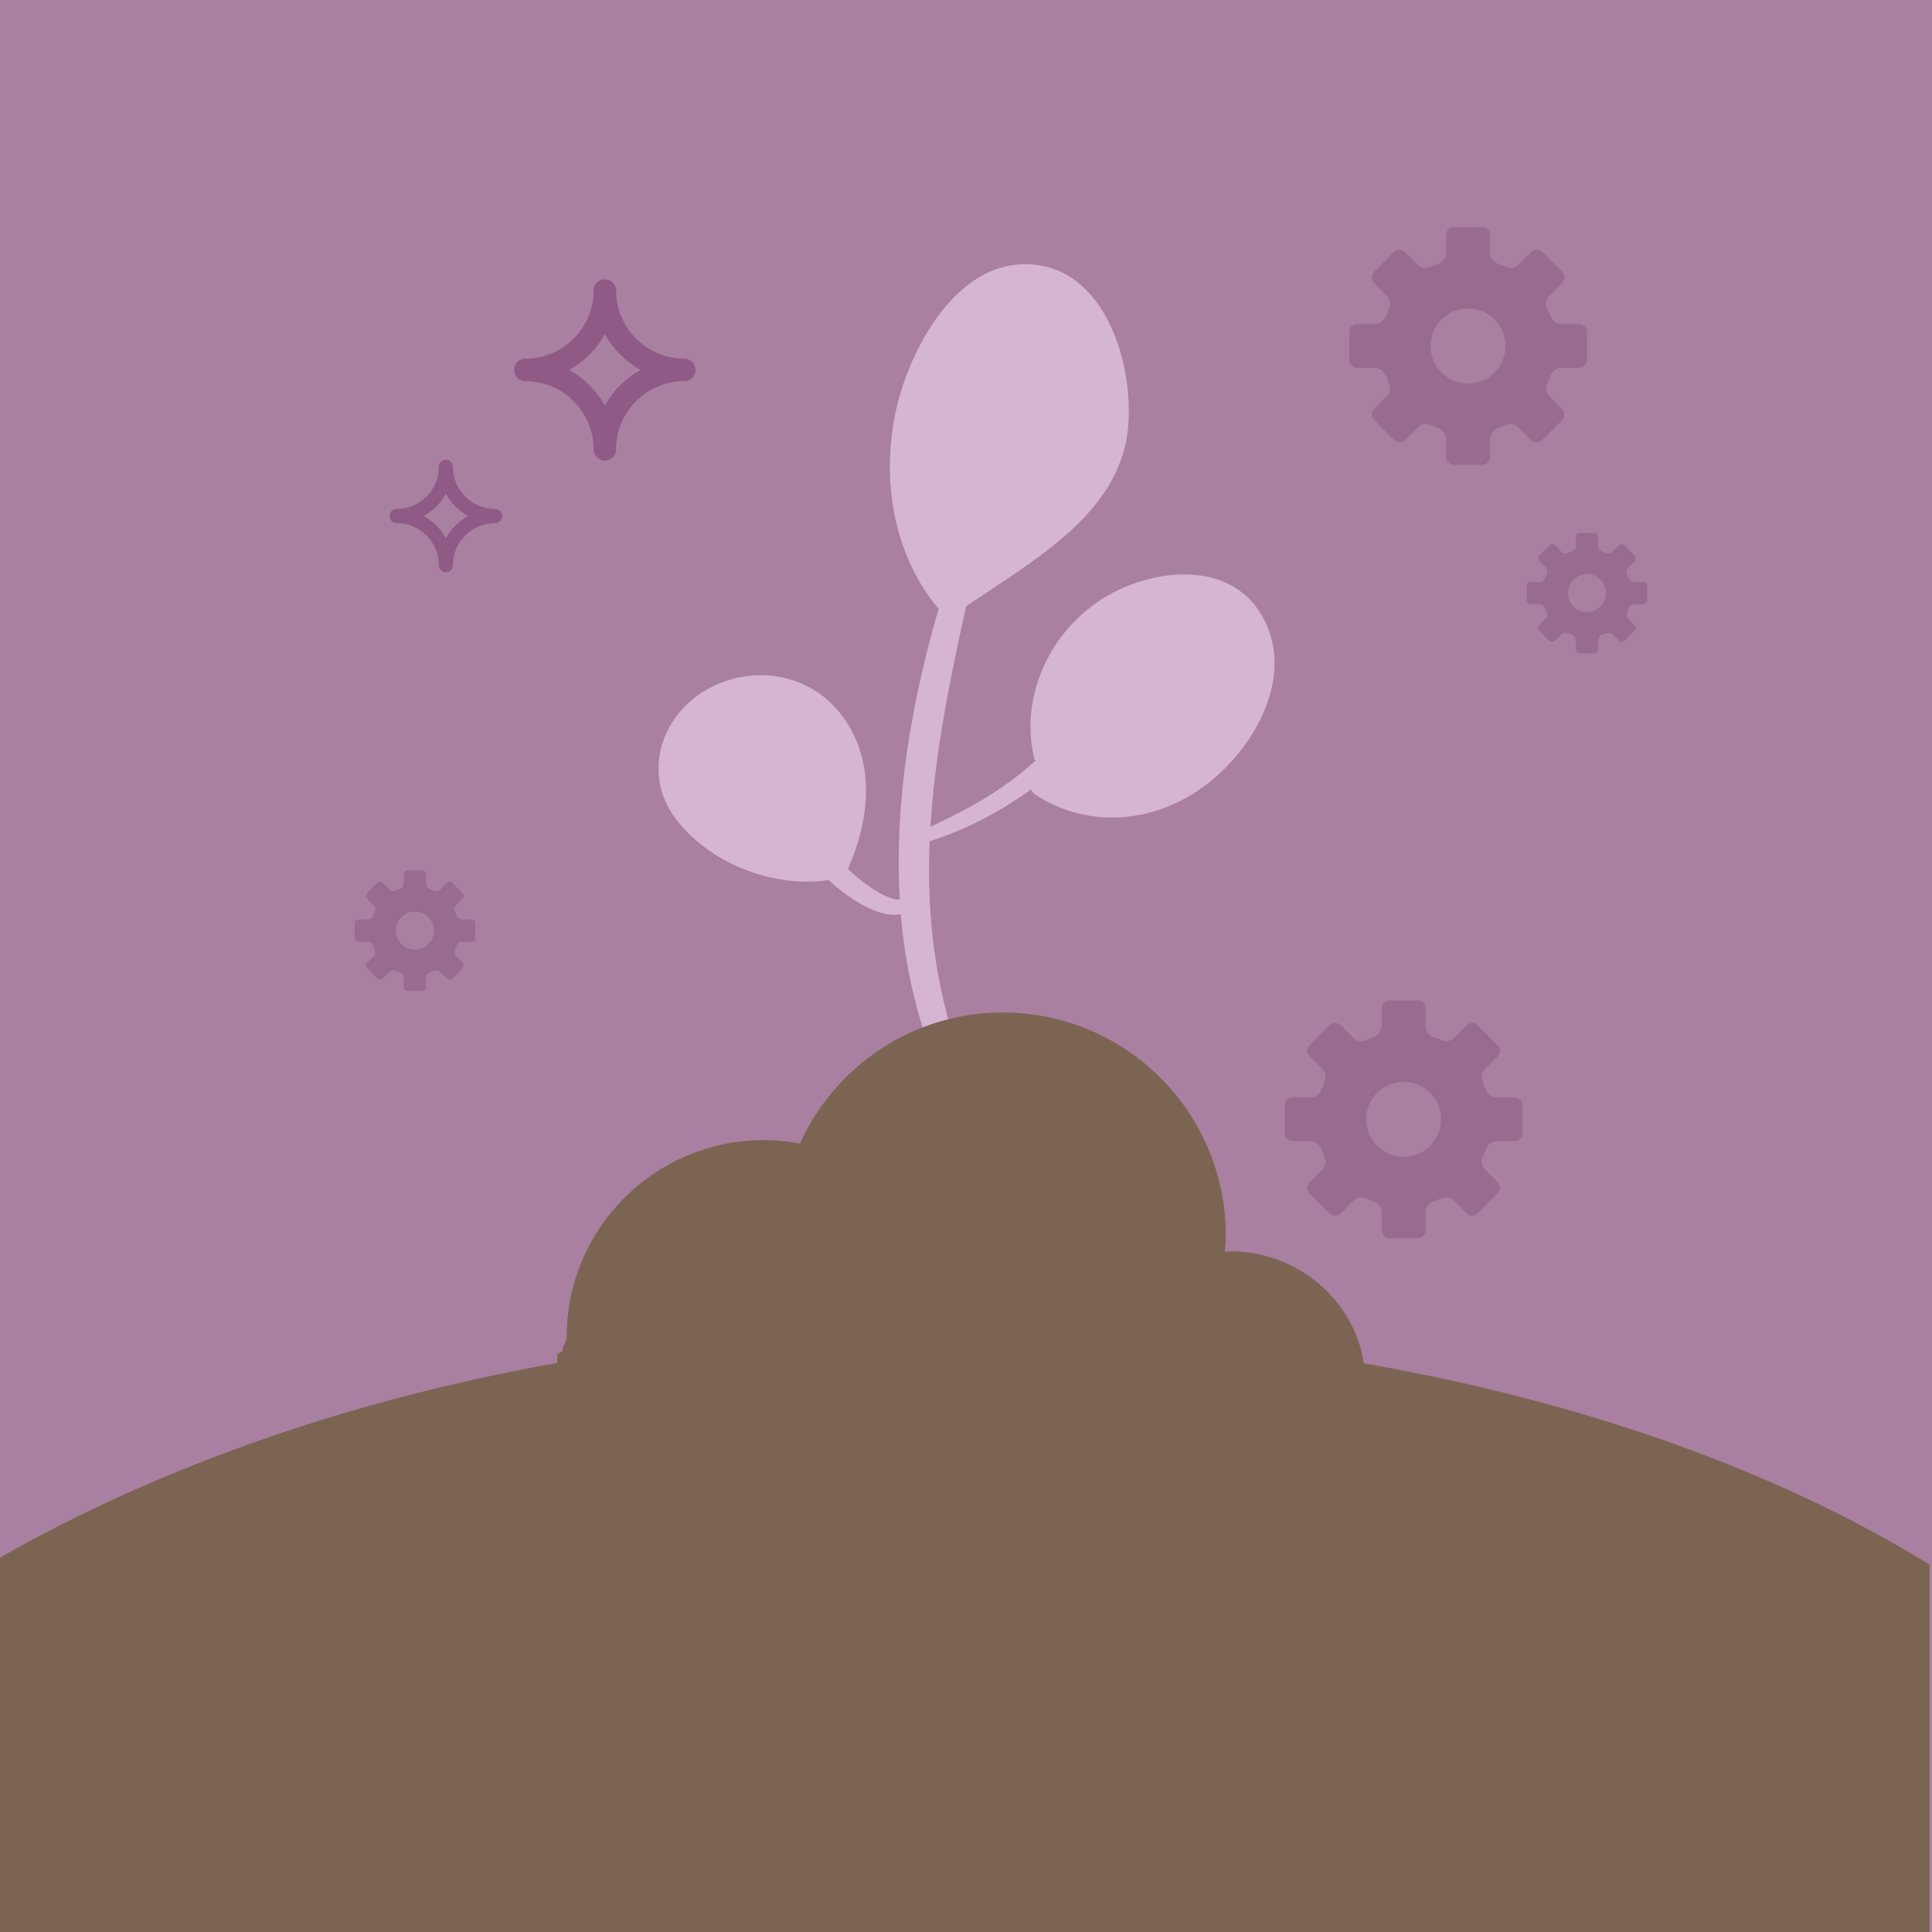
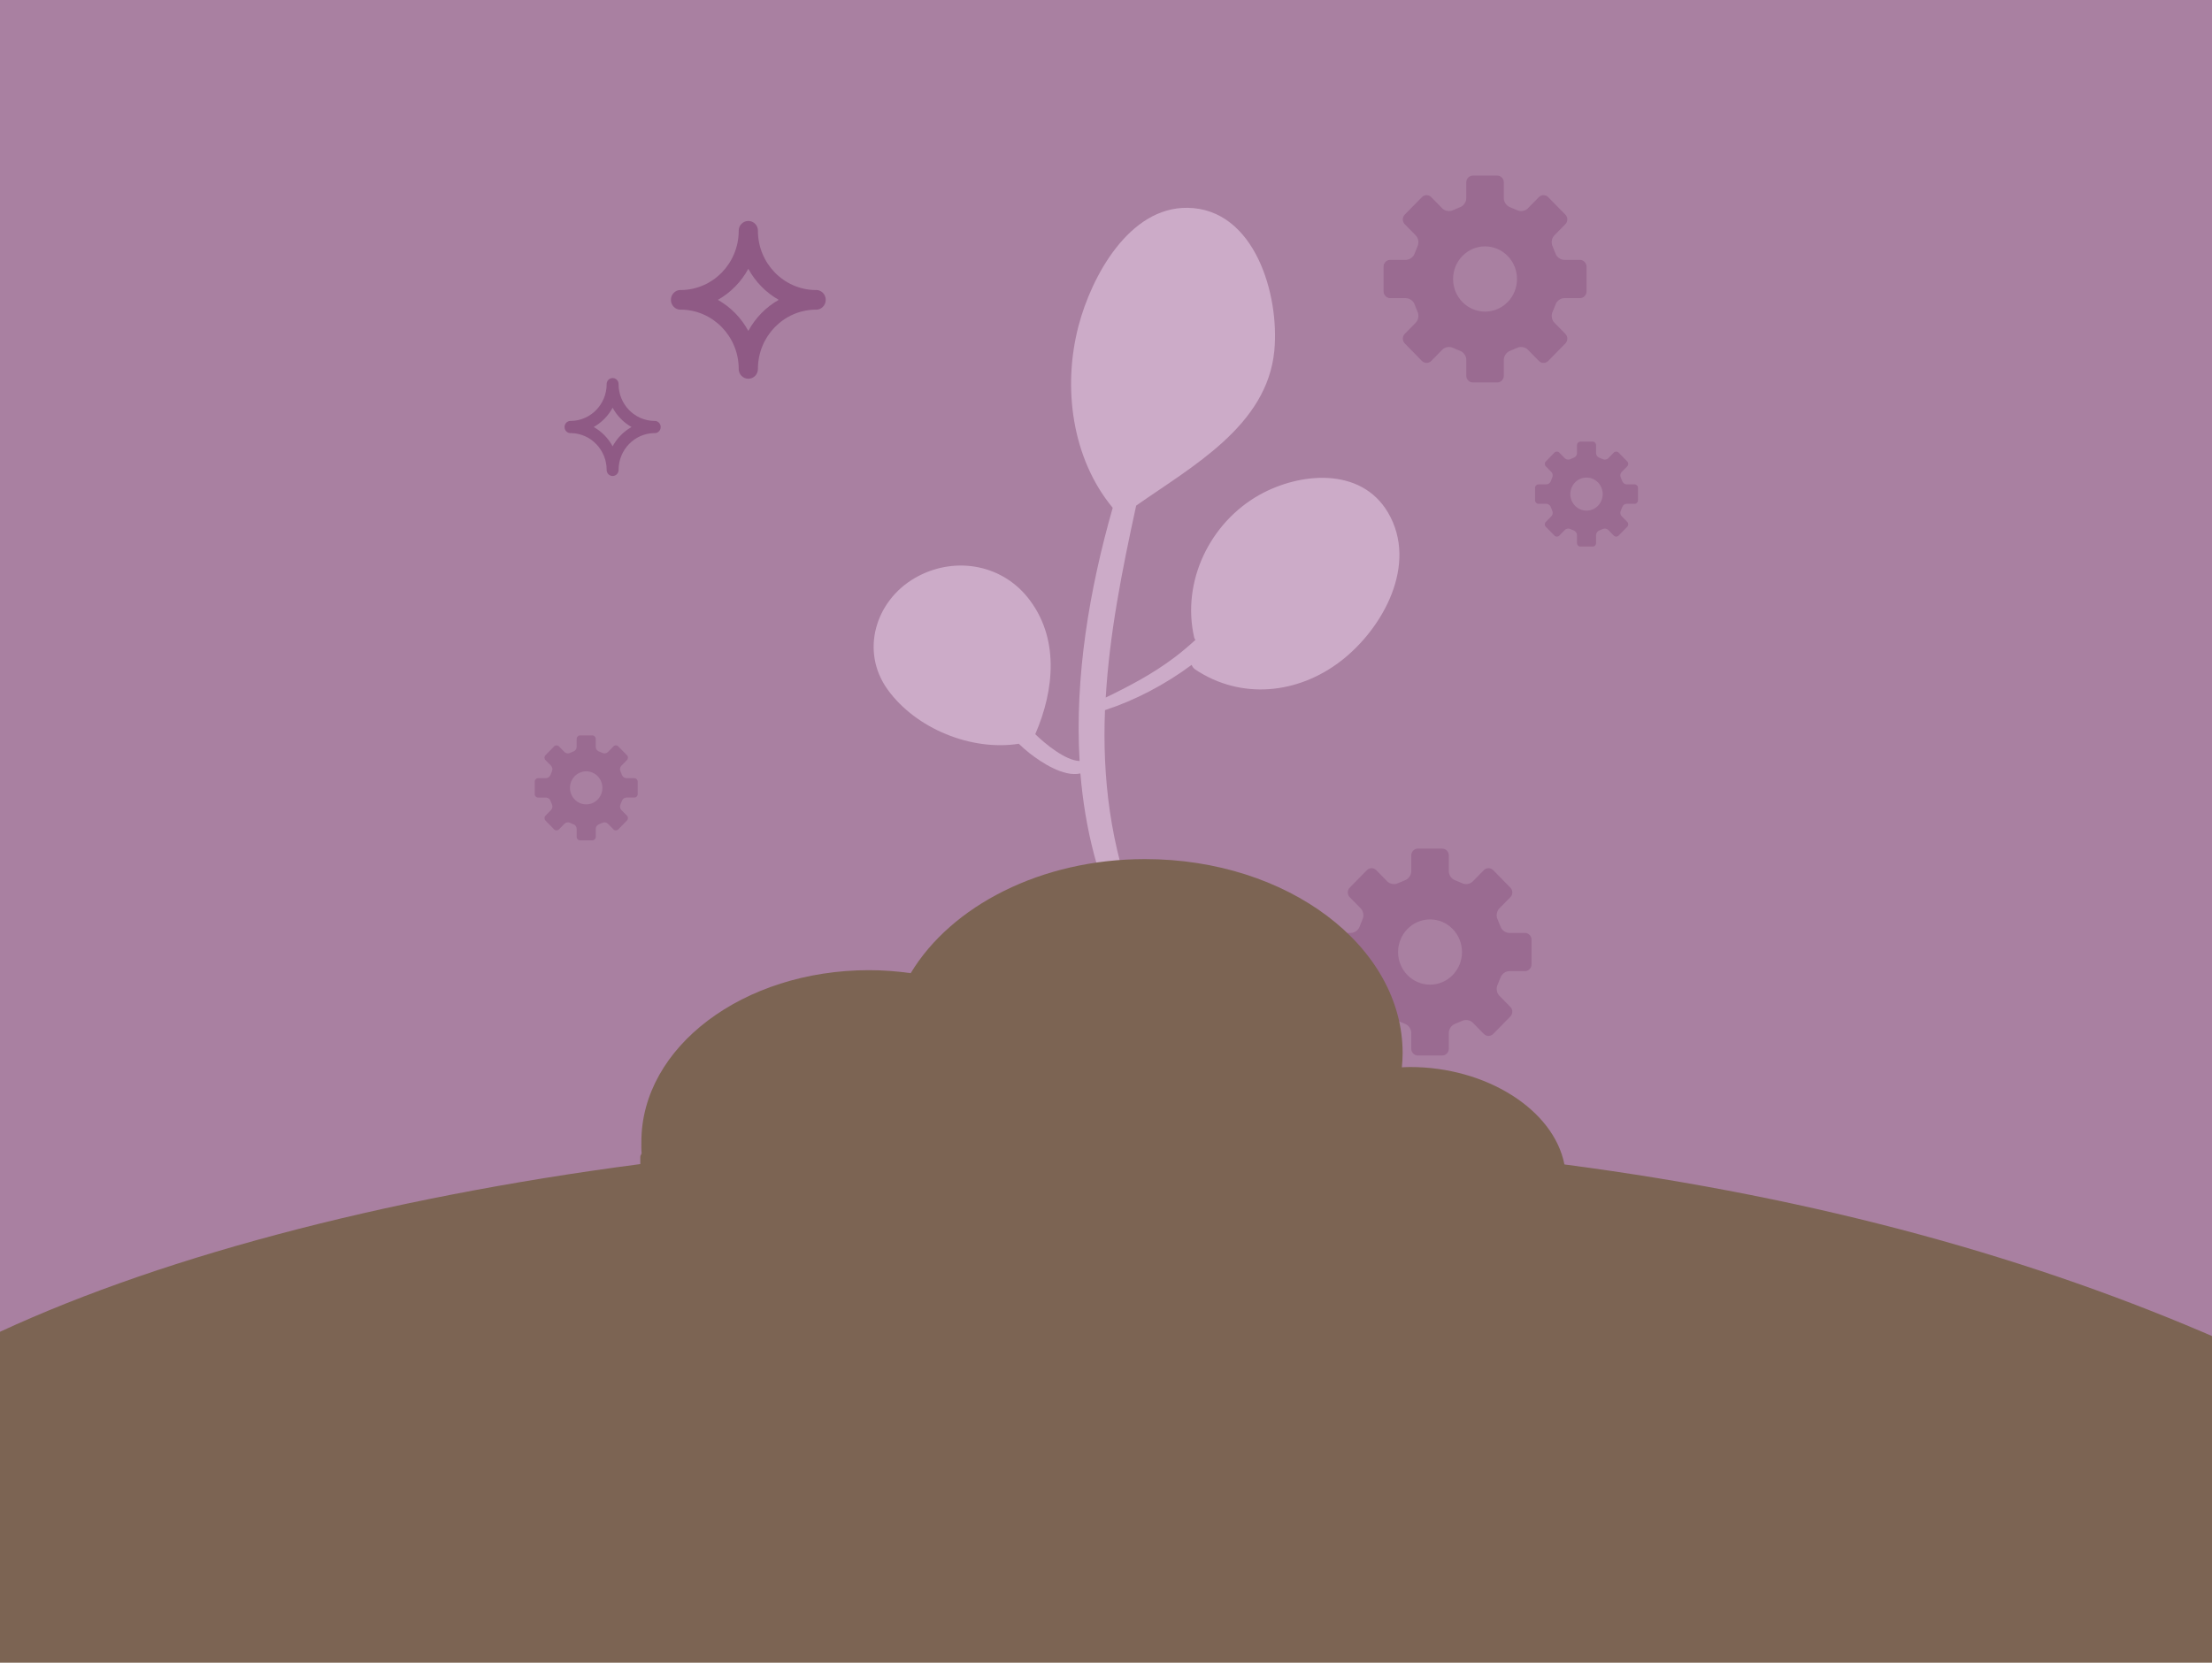
- <svg xmlns="http://www.w3.org/2000/svg" version="1.1" id="Capa_1" x="0px" y="0px" width="390px" height="390px" viewBox="0 0 390 390" enable-background="new 0 0 390 390" xml:space="preserve">
-   <rect x="-0.023" opacity="0.7" fill="#844A79" width="390.266" height="390.266" />
-   <path opacity="0.7" fill="#EACCE8" d="M254.577,123.991c-6.396-10.633-20.907-9.326-30.466-4.046  c-11.598,6.418-18.41,19.997-15.368,33.052c0.057,0.235,0.171,0.403,0.308,0.53c-1.59,1.429-3.235,2.812-4.99,4.107  c-5.098,3.772-10.575,6.595-16.237,9.283c0.886-14.767,3.852-29.498,7.203-44.516c13.268-9.144,30.961-18.537,32.67-35.913  c1.274-12.926-4.623-32.961-20.543-33.162c-13.805-0.172-22.686,15.888-25.762,27.378c-3.811,14.251-1.574,30.761,8.081,42.196  c-5.515,18.949-8.998,39.195-7.828,58.737c-3.38-0.119-8.114-3.971-10.487-6.221c4.555-10.283,5.781-22.498-1.818-31.746  c-6.552-7.967-17.827-9.51-26.687-4.464c-9.295,5.286-12.95,16.985-6.393,25.882c6.698,9.079,19.813,14.278,31.005,12.55  c0.856,0.811,1.716,1.551,2.516,2.169c2.77,2.118,8.06,5.599,12.053,4.716c1.073,12.807,4.21,25.278,10.207,36.819  c1.173,2.261,5.009,0.614,4.114-1.806c-0.24-0.641-0.471-1.28-0.709-1.915c-0.047-0.127-0.129-0.221-0.193-0.326  c-6.395-16.13-8.24-31.832-7.604-47.464c7.032-2.239,14.148-5.872,20.488-10.491c0.172,0.403,0.425,0.785,0.884,1.083  c10.844,7.081,24.308,5.697,34.467-2.01C253.399,150.898,261.791,135.978,254.577,123.991" />
-   <path fill="#7C6453" d="M275.301,275.209c-1.887-12.765-13.47-22.595-26.717-22.595c-0.476,0-0.874,0.042-1.345,0.066  c0.081-1.081,0.201-2.163,0.201-3.271c0-24.864-20.144-45.022-45.006-45.022c-18.23,0-33.896,10.866-40.967,26.457  c-2.373-0.441-4.786-0.695-7.281-0.695c-21.984,0-39.799,17.817-39.799,39.799c0,0.916-0.874,1.818-0.809,2.722  c-0.084,0.258-1.078,0.509-1.078,0.78v1.676c-44,7.829-83,22.108-115,40.722V390.5h392v-74.653  C359.5,297.301,320.406,283.058,275.301,275.209z" />
-   <path opacity="0.7" fill="#844A79" d="M119.827,90.701c0,1.25,1.016,2.266,2.266,2.266c0.004,0,0.004-0.002,0.007-0.002  c0.001,0,0.007,0.002,0.007,0.002c1.249,0,2.265-1.016,2.265-2.266c0-0.03-0.003-0.053-0.003-0.078  c0.042-7.483,6.076-13.551,13.538-13.678c0.078,0.002,0.153,0.013,0.23,0.013c1.251,0,2.268-1.017,2.268-2.269  c0-0.005,0-0.013,0-0.019c0-0.005,0-0.012,0-0.017c0-1.251-1.016-2.27-2.268-2.27c-0.077,0-0.152,0.012-0.23,0.014  c-7.462-0.126-13.492-6.196-13.538-13.675c0-0.029,0.003-0.051,0.003-0.079c0-1.251-1.016-2.266-2.265-2.266  c0,0-0.005,0.001-0.007,0.001c-0.003,0-0.003-0.001-0.007-0.001c-1.25,0-2.266,1.015-2.266,2.266c0,0.028,0.004,0.05,0.004,0.079  c-0.042,7.479-6.077,13.549-13.536,13.675c-0.077-0.002-0.155-0.014-0.234-0.014c-1.251,0-2.267,1.019-2.267,2.27  c0,0.005,0.004,0.012,0.004,0.017c0,0.005-0.004,0.013-0.004,0.019c0,1.252,1.016,2.269,2.267,2.269  c0.079,0,0.157-0.011,0.234-0.013c7.459,0.127,13.49,6.194,13.536,13.678C119.831,90.648,119.827,90.673,119.827,90.701z   M114.902,74.671c3.027-1.674,5.526-4.178,7.198-7.205c1.67,3.027,4.174,5.531,7.198,7.205c-3.023,1.678-5.527,4.18-7.198,7.207  C120.428,78.851,117.929,76.349,114.902,74.671z" />
-   <path opacity="0.7" fill="#844A79" d="M88.596,114.122c0,0.778,0.63,1.409,1.407,1.409c0.002,0,0.002,0,0.006,0l0.003,0  c0.776,0,1.41-0.631,1.41-1.409c0-0.017-0.003-0.031-0.003-0.048c0.026-4.646,3.773-8.415,8.409-8.494  c0.049,0.001,0.094,0.008,0.142,0.008c0.777,0,1.409-0.631,1.409-1.409c0-0.004,0-0.009,0-0.012c0-0.004,0-0.008,0-0.011  c0-0.776-0.632-1.409-1.409-1.409c-0.048,0-0.093,0.005-0.142,0.007c-4.636-0.079-8.381-3.848-8.409-8.494  c0-0.02,0.003-0.032,0.003-0.05c0-0.777-0.633-1.407-1.41-1.407l-0.003,0.002c-0.004,0-0.004-0.002-0.006-0.002  c-0.777,0-1.407,0.63-1.407,1.407c0,0.019,0.003,0.031,0.003,0.05c-0.028,4.646-3.776,8.415-8.408,8.494  c-0.049-0.002-0.097-0.007-0.146-0.007c-0.777,0-1.409,0.632-1.409,1.409c0,0.003,0.003,0.007,0.003,0.011  c0,0.002-0.003,0.008-0.003,0.012c0,0.778,0.631,1.409,1.409,1.409c0.049,0,0.097-0.007,0.146-0.008  c4.632,0.079,8.378,3.848,8.408,8.494C88.599,114.09,88.596,114.106,88.596,114.122z M85.536,104.166  c1.88-1.041,3.432-2.595,4.473-4.475c1.037,1.88,2.591,3.435,4.469,4.475c-1.878,1.042-3.432,2.596-4.469,4.477  C88.968,106.762,87.417,105.208,85.536,104.166z" />
-   <g opacity="0.4">
-     <path fill="#844A79" d="M331.727,117.477h-1.885c-0.438,0-0.907-0.334-1.044-0.748l-0.348-0.854   c-0.202-0.393-0.108-0.957,0.199-1.271l1.332-1.328c0.316-0.304,0.316-0.813,0-1.12l-2.053-2.061c-0.316-0.308-0.82-0.308-1.123,0   l-1.332,1.33c-0.306,0.309-0.88,0.405-1.271,0.207l-0.85-0.349c-0.416-0.136-0.754-0.606-0.754-1.046v-1.88   c0-0.434-0.356-0.795-0.8-0.795h-2.906c-0.437,0-0.793,0.36-0.793,0.795v1.88c0,0.437-0.339,0.91-0.757,1.046l-0.847,0.349   c-0.388,0.198-0.965,0.102-1.27-0.207l-1.326-1.33c-0.312-0.308-0.812-0.308-1.124,0l-2.062,2.061c-0.307,0.307-0.307,0.816,0,1.12   l1.331,1.328c0.312,0.314,0.404,0.878,0.206,1.271l-0.346,0.854c-0.14,0.413-0.609,0.748-1.052,0.748h-1.881   c-0.431,0-0.793,0.358-0.793,0.797v2.907c0,0.437,0.358,0.795,0.793,0.795h1.883c0.437,0,0.91,0.339,1.052,0.753l0.344,0.854   c0.198,0.391,0.107,0.962-0.202,1.271l-1.331,1.329c-0.308,0.31-0.308,0.812,0,1.12l2.058,2.06c0.314,0.307,0.814,0.307,1.125,0   l1.325-1.333c0.305-0.309,0.882-0.4,1.271-0.207l0.85,0.348c0.416,0.142,0.754,0.609,0.754,1.049v1.882   c0,0.437,0.355,0.794,0.795,0.794h2.906c0.438,0,0.797-0.353,0.797-0.794v-1.882c0-0.438,0.343-0.908,0.754-1.049l0.85-0.348   c0.391-0.193,0.965-0.102,1.272,0.207l1.331,1.333c0.306,0.307,0.809,0.307,1.122,0l2.056-2.06c0.313-0.309,0.313-0.811,0-1.12   l-1.334-1.329c-0.309-0.31-0.395-0.881-0.199-1.271l0.35-0.854c0.134-0.414,0.606-0.753,1.041-0.753h1.885   c0.435,0,0.794-0.355,0.794-0.795v-2.907C332.52,117.835,332.157,117.477,331.727,117.477z M320.351,123.563   c-2.117,0-3.835-1.719-3.835-3.835c0-2.121,1.718-3.84,3.835-3.84c2.118,0,3.831,1.719,3.831,3.84   C324.182,121.844,322.469,123.563,320.351,123.563z" />
-     <path fill="#844A79" d="M95.132,185.614h-1.884c-0.436,0-0.908-0.336-1.042-0.749l-0.351-0.853   c-0.198-0.392-0.107-0.959,0.202-1.271l1.332-1.329c0.316-0.305,0.316-0.813,0-1.12l-2.055-2.06c-0.312-0.308-0.818-0.308-1.123,0   l-1.332,1.329c-0.307,0.31-0.879,0.404-1.27,0.208l-0.85-0.352c-0.414-0.136-0.753-0.605-0.753-1.044v-1.881   c0-0.435-0.354-0.795-0.797-0.795h-2.908c-0.437,0-0.796,0.356-0.796,0.795v1.881c0,0.437-0.339,0.908-0.753,1.044l-0.847,0.352   c-0.388,0.196-0.967,0.102-1.272-0.208l-1.327-1.329c-0.311-0.308-0.811-0.308-1.121,0l-2.062,2.06   c-0.307,0.307-0.307,0.815,0,1.12l1.334,1.329c0.307,0.312,0.399,0.879,0.204,1.271l-0.347,0.853   c-0.14,0.412-0.608,0.749-1.05,0.749h-1.882c-0.431,0-0.792,0.356-0.792,0.795v2.909c0,0.436,0.36,0.794,0.792,0.794h1.884   c0.44,0,0.909,0.337,1.048,0.755l0.347,0.851c0.198,0.392,0.105,0.962-0.204,1.271l-1.331,1.33c-0.307,0.308-0.307,0.814,0,1.12   l2.059,2.062c0.311,0.306,0.814,0.306,1.125,0l1.327-1.333c0.303-0.309,0.882-0.4,1.269-0.209l0.849,0.352   c0.414,0.139,0.753,0.607,0.753,1.046v1.883c0,0.437,0.358,0.793,0.796,0.793h2.906c0.437,0,0.799-0.353,0.799-0.793v-1.883   c0-0.437,0.342-0.907,0.755-1.046l0.846-0.352c0.393-0.191,0.965-0.1,1.272,0.209l1.332,1.333c0.307,0.306,0.811,0.306,1.123,0   l2.055-2.062c0.314-0.308,0.314-0.812,0-1.12l-1.334-1.33c-0.305-0.309-0.396-0.879-0.198-1.271l0.35-0.851   c0.133-0.417,0.607-0.755,1.044-0.755h1.881c0.435,0,0.795-0.355,0.795-0.794v-2.909C95.926,185.975,95.566,185.614,95.132,185.614   z M83.756,191.701c-2.116,0-3.836-1.719-3.836-3.836c0-2.121,1.72-3.84,3.836-3.84c2.12,0,3.833,1.72,3.833,3.84   C87.589,189.981,85.876,191.701,83.756,191.701z" />
-     <path fill="#844A79" d="M318.783,65.401h-3.716c-0.859,0-1.792-0.663-2.056-1.476l-0.693-1.681   c-0.39-0.774-0.209-1.892,0.396-2.506l2.628-2.619c0.62-0.603,0.62-1.605,0-2.21l-4.052-4.06c-0.617-0.609-1.61-0.609-2.215,0   l-2.627,2.618c-0.603,0.611-1.732,0.8-2.503,0.411l-1.677-0.691c-0.814-0.27-1.483-1.196-1.483-2.062v-3.707   c0-0.86-0.699-1.569-1.572-1.569h-5.731c-0.862,0-1.57,0.704-1.57,1.569v3.707c0,0.861-0.669,1.792-1.486,2.062l-1.672,0.691   c-0.766,0.389-1.906,0.2-2.507-0.411l-2.618-2.618c-0.61-0.609-1.599-0.609-2.209,0l-4.065,4.06c-0.606,0.605-0.606,1.608,0,2.21   l2.629,2.619c0.604,0.614,0.789,1.732,0.403,2.506l-0.684,1.681c-0.277,0.813-1.198,1.476-2.074,1.476h-3.708   c-0.851,0-1.565,0.704-1.565,1.569v5.734c0,0.859,0.71,1.566,1.565,1.566h3.713c0.867,0,1.792,0.667,2.069,1.488l0.684,1.678   c0.389,0.776,0.206,1.899-0.402,2.508l-2.625,2.624c-0.604,0.605-0.604,1.603,0,2.207l4.061,4.062c0.614,0.606,1.606,0.606,2.217,0   l2.615-2.625c0.599-0.609,1.74-0.789,2.502-0.414l1.677,0.692c0.817,0.275,1.484,1.199,1.484,2.065v3.712   c0,0.862,0.705,1.563,1.568,1.563h5.73c0.864,0,1.575-0.695,1.575-1.563v-3.712c0-0.863,0.675-1.791,1.488-2.065l1.669-0.692   c0.771-0.375,1.902-0.195,2.507,0.414l2.627,2.625c0.604,0.606,1.599,0.606,2.214,0l4.05-4.062c0.619-0.609,0.619-1.602,0-2.207   l-2.625-2.624c-0.604-0.609-0.785-1.732-0.394-2.508l0.691-1.678c0.263-0.821,1.195-1.488,2.056-1.488h3.711   c0.856,0,1.567-0.698,1.567-1.566v-5.734C320.346,66.112,319.638,65.401,318.783,65.401z M296.349,77.402   c-4.172,0-7.562-3.39-7.562-7.562c0-4.183,3.391-7.572,7.562-7.572c4.183,0,7.559,3.39,7.559,7.572   C303.907,74.013,300.531,77.402,296.349,77.402z" />
-     <path fill="#844A79" d="M305.772,221.508h-3.716c-0.856,0-1.789-0.662-2.056-1.477l-0.689-1.681   c-0.392-0.774-0.212-1.892,0.395-2.506l2.629-2.618c0.621-0.604,0.621-1.607,0-2.211l-4.052-4.061   c-0.619-0.607-1.612-0.607-2.214,0l-2.627,2.618c-0.604,0.61-1.734,0.8-2.507,0.411l-1.677-0.691   c-0.812-0.271-1.482-1.195-1.482-2.062v-3.707c0-0.861-0.697-1.569-1.571-1.569h-5.731c-0.864,0-1.571,0.705-1.571,1.569v3.707   c0,0.862-0.67,1.791-1.485,2.062l-1.67,0.691c-0.766,0.389-1.908,0.199-2.508-0.411l-2.618-2.618c-0.613-0.607-1.598-0.607-2.21,0   l-4.065,4.061c-0.605,0.604-0.605,1.607,0,2.211l2.627,2.618c0.605,0.614,0.791,1.731,0.403,2.506l-0.681,1.681   c-0.276,0.814-1.2,1.477-2.073,1.477h-3.708c-0.852,0-1.566,0.703-1.566,1.569v5.733c0,0.861,0.709,1.566,1.566,1.566h3.713   c0.866,0,1.792,0.665,2.068,1.489l0.681,1.677c0.392,0.776,0.208,1.898-0.399,2.508l-2.626,2.623c-0.603,0.608-0.603,1.604,0,2.208   l4.061,4.062c0.613,0.606,1.605,0.606,2.216,0l2.617-2.625c0.598-0.608,1.739-0.787,2.503-0.413l1.675,0.693   c0.816,0.273,1.485,1.198,1.485,2.064v3.712c0,0.863,0.702,1.565,1.568,1.565h5.729c0.863,0,1.575-0.698,1.575-1.565v-3.712   c0-0.864,0.676-1.791,1.487-2.064l1.668-0.693c0.774-0.374,1.906-0.195,2.508,0.413l2.627,2.625c0.605,0.606,1.599,0.606,2.215,0   l4.052-4.062c0.619-0.609,0.619-1.6,0-2.208l-2.628-2.623c-0.604-0.609-0.785-1.731-0.393-2.508l0.689-1.677   c0.263-0.824,1.196-1.489,2.056-1.489h3.711c0.857,0,1.571-0.698,1.571-1.566v-5.733   C307.339,222.218,306.628,221.508,305.772,221.508z M283.342,233.508c-4.176,0-7.564-3.389-7.564-7.562   c0-4.184,3.389-7.572,7.564-7.572c4.18,0,7.556,3.389,7.556,7.572C290.897,230.119,287.521,233.508,283.342,233.508z" />
+ <svg xmlns="http://www.w3.org/2000/svg" xmlns:xlink="http://www.w3.org/1999/xlink" version="1.1" id="Capa_1" x="0px" y="0px" width="266px" height="200px" viewBox="0 0 266 200" enable-background="new 0 0 266 200" xml:space="preserve">
+   <g>
+     <defs>
+       <rect id="SVGID_1_" width="268" height="202" />
+     </defs>
+     <clipPath id="SVGID_2_">
+       <use xlink:href="#SVGID_1_" overflow="visible" />
+     </clipPath>
+     <g clip-path="url(#SVGID_2_)">
+       <rect x="-1.555" y="-2.657" opacity="0.7" fill="#844A79" width="268.392" height="202.388" />
+       <path opacity="0.7" fill="#844A79" d="M88.831,44.379c0,0.648,0.518,1.177,1.153,1.177c0.002,0,0.002-0.002,0.004-0.002    c0.001,0,0.004,0.002,0.004,0.002c0.635,0,1.152-0.528,1.152-1.177c0-0.015-0.002-0.027-0.002-0.04    c0.021-3.882,3.088-7.027,6.882-7.094c0.04,0.001,0.078,0.007,0.118,0.007c0.636,0,1.153-0.528,1.153-1.177    c0-0.003,0-0.006,0-0.009c0-0.003,0-0.006,0-0.009c0-0.649-0.517-1.177-1.153-1.177c-0.04,0-0.078,0.005-0.118,0.007    c-3.794-0.065-6.859-3.212-6.882-7.092c0-0.014,0.002-0.027,0.002-0.042c0-0.649-0.517-1.175-1.152-1.175    c0,0-0.003,0.001-0.004,0.001c-0.002,0-0.002-0.001-0.004-0.001c-0.635,0-1.153,0.525-1.153,1.175    c0,0.015,0.003,0.027,0.003,0.042c-0.022,3.879-3.09,7.026-6.883,7.092c-0.038-0.002-0.079-0.007-0.117-0.007    c-0.636,0-1.153,0.528-1.153,1.177c0,0.003,0.002,0.006,0.002,0.009c0,0.003-0.002,0.006-0.002,0.009    c0,0.648,0.517,1.177,1.153,1.177c0.039,0,0.079-0.006,0.117-0.007c3.793,0.066,6.86,3.212,6.883,7.094    C88.833,44.353,88.831,44.365,88.831,44.379z M86.328,36.067c1.54-0.869,2.809-2.167,3.66-3.737    c0.849,1.57,2.121,2.868,3.659,3.737c-1.538,0.87-2.81,2.167-3.659,3.738C89.137,38.234,87.867,36.937,86.328,36.067z" />
+       <path opacity="0.7" fill="#844A79" d="M72.952,56.525c0,0.404,0.321,0.731,0.715,0.731c0.002,0,0.002,0,0.002,0    c0.002,0,0.003,0,0.003,0c0.395,0,0.716-0.328,0.716-0.731c0-0.008-0.002-0.016-0.002-0.024c0.015-2.41,1.919-4.364,4.276-4.407    c0.024,0.002,0.048,0.005,0.073,0.005c0.395,0,0.716-0.327,0.716-0.729c0-0.002,0-0.005,0-0.006c0-0.002,0-0.004,0-0.006    c0-0.402-0.322-0.73-0.716-0.73c-0.025,0-0.049,0.003-0.073,0.003c-2.357-0.04-4.262-1.994-4.276-4.405    c0-0.009,0.002-0.015,0.002-0.025c0-0.405-0.321-0.729-0.716-0.729c0,0-0.001,0-0.002,0c0,0-0.001,0-0.003,0    c-0.394,0-0.715,0.325-0.715,0.729c0,0.01,0.002,0.016,0.002,0.025c-0.014,2.411-1.919,4.365-4.276,4.405    c-0.024,0-0.048-0.003-0.074-0.003c-0.394,0-0.715,0.328-0.715,0.73c0,0.002,0,0.004,0,0.006c0,0.001,0,0.004,0,0.006    c0,0.402,0.321,0.729,0.715,0.729c0.026,0,0.05-0.003,0.074-0.005c2.357,0.043,4.262,1.998,4.276,4.407    C72.954,56.509,72.952,56.518,72.952,56.525z M71.396,51.363c0.956-0.541,1.746-1.347,2.274-2.32    c0.527,0.973,1.319,1.78,2.272,2.32c-0.954,0.54-1.746,1.345-2.272,2.32C73.142,52.708,72.353,51.903,71.396,51.363z" />
+       <g opacity="0.4">
+         <path fill="#844A79" d="M196.569,58.265h-0.959c-0.222,0-0.461-0.173-0.529-0.388l-0.179-0.443     c-0.102-0.204-0.054-0.496,0.104-0.658l0.676-0.689c0.161-0.158,0.161-0.421,0-0.582l-1.045-1.068     c-0.158-0.16-0.415-0.16-0.569,0l-0.677,0.69c-0.156,0.16-0.447,0.21-0.646,0.108l-0.433-0.183     c-0.211-0.069-0.383-0.314-0.383-0.542v-0.976c0-0.225-0.181-0.412-0.406-0.412h-1.479c-0.221,0-0.402,0.187-0.402,0.412v0.976     c0,0.227-0.174,0.472-0.385,0.542l-0.431,0.183c-0.196,0.102-0.49,0.052-0.645-0.108l-0.677-0.69c-0.157-0.16-0.411-0.16-0.57,0     l-1.048,1.068c-0.155,0.161-0.155,0.424,0,0.582l0.677,0.689c0.158,0.162,0.204,0.455,0.104,0.658l-0.175,0.443     c-0.072,0.215-0.311,0.388-0.535,0.388h-0.956c-0.221,0-0.403,0.186-0.403,0.413v1.508c0,0.226,0.182,0.412,0.403,0.412h0.956     c0.223,0,0.463,0.176,0.535,0.391l0.175,0.443c0.101,0.203,0.056,0.499-0.103,0.659l-0.678,0.689c-0.156,0.16-0.156,0.421,0,0.58     l1.047,1.068c0.159,0.161,0.414,0.161,0.572,0l0.675-0.69c0.154-0.16,0.448-0.208,0.646-0.107l0.432,0.18     c0.209,0.073,0.384,0.316,0.384,0.544v0.977c0,0.225,0.181,0.411,0.403,0.411h1.478c0.224,0,0.405-0.183,0.405-0.411v-0.977     c0-0.226,0.175-0.471,0.384-0.544l0.432-0.18c0.199-0.101,0.491-0.053,0.646,0.107l0.678,0.69c0.154,0.161,0.412,0.161,0.568,0     l1.047-1.068c0.159-0.16,0.159-0.42,0-0.58l-0.678-0.689c-0.157-0.161-0.202-0.457-0.102-0.659l0.178-0.443     c0.067-0.215,0.309-0.391,0.528-0.391h0.96c0.22,0,0.402-0.184,0.402-0.412v-1.508C196.973,58.453,196.788,58.265,196.569,58.265     z M190.786,61.422c-1.077,0-1.951-0.891-1.951-1.988c0-1.1,0.874-1.992,1.951-1.992c1.076,0,1.947,0.892,1.947,1.992     C192.733,60.531,191.862,61.422,190.786,61.422z" />
+         <path fill="#844A79" d="M76.276,93.6h-0.958c-0.221,0-0.461-0.173-0.529-0.387l-0.179-0.443     c-0.101-0.203-0.054-0.496,0.102-0.658l0.678-0.689c0.161-0.159,0.161-0.422,0-0.582l-1.045-1.067     c-0.159-0.161-0.415-0.161-0.571,0l-0.677,0.689c-0.156,0.16-0.447,0.209-0.645,0.108l-0.433-0.183     c-0.21-0.071-0.383-0.314-0.383-0.542v-0.975c0-0.227-0.18-0.412-0.406-0.412h-1.478c-0.221,0-0.405,0.185-0.405,0.412v0.975     c0,0.227-0.172,0.471-0.384,0.542l-0.43,0.183c-0.197,0.102-0.492,0.052-0.646-0.108l-0.676-0.689     c-0.158-0.161-0.412-0.161-0.57,0l-1.048,1.067c-0.156,0.159-0.156,0.422,0,0.582l0.678,0.689     c0.156,0.162,0.204,0.455,0.104,0.658L66.2,93.213c-0.072,0.213-0.311,0.387-0.536,0.387h-0.956c-0.22,0-0.404,0.186-0.404,0.414     v1.509c0,0.227,0.183,0.411,0.404,0.411h0.957c0.223,0,0.463,0.174,0.535,0.391l0.175,0.441c0.102,0.203,0.054,0.5-0.104,0.66     l-0.677,0.69c-0.155,0.159-0.155,0.42,0,0.581l1.047,1.068c0.159,0.159,0.414,0.159,0.573,0l0.674-0.691     c0.154-0.16,0.448-0.208,0.646-0.108l0.432,0.182c0.21,0.072,0.383,0.315,0.383,0.543v0.976c0,0.227,0.183,0.412,0.404,0.412     h1.478c0.223,0,0.407-0.183,0.407-0.412V99.69c0-0.227,0.174-0.471,0.384-0.543l0.431-0.182c0.199-0.1,0.49-0.052,0.645,0.108     l0.678,0.691c0.155,0.159,0.413,0.159,0.571,0l1.044-1.068c0.161-0.161,0.161-0.422,0-0.581l-0.677-0.69     c-0.155-0.16-0.202-0.457-0.101-0.66l0.178-0.441c0.068-0.217,0.307-0.391,0.53-0.391h0.957c0.221,0,0.405-0.184,0.405-0.411     v-1.509C76.68,93.788,76.496,93.6,76.276,93.6z M70.492,96.756c-1.076,0-1.95-0.891-1.95-1.988c0-1.101,0.874-1.992,1.95-1.992     c1.077,0,1.949,0.892,1.949,1.992C72.44,95.865,71.569,96.756,70.492,96.756z" />
+         <path fill="#844A79" d="M189.988,31.259H188.1c-0.438,0-0.911-0.343-1.046-0.765l-0.352-0.872c-0.2-0.402-0.108-0.982,0.2-1.299     l1.337-1.358c0.315-0.312,0.315-0.833,0-1.146l-2.061-2.104c-0.313-0.318-0.819-0.318-1.125,0l-1.336,1.357     c-0.307,0.317-0.882,0.413-1.273,0.213l-0.852-0.359c-0.414-0.139-0.755-0.621-0.755-1.069v-1.923c0-0.446-0.354-0.814-0.8-0.814     h-2.914c-0.438,0-0.8,0.365-0.8,0.814v1.923c0,0.447-0.338,0.93-0.753,1.069l-0.851,0.359c-0.389,0.2-0.969,0.104-1.275-0.213     l-1.33-1.357c-0.312-0.318-0.812-0.318-1.124,0l-2.067,2.104c-0.307,0.313-0.307,0.834,0,1.146l1.336,1.358     c0.31,0.317,0.402,0.897,0.205,1.299l-0.347,0.872c-0.14,0.421-0.609,0.765-1.054,0.765h-1.886c-0.432,0-0.796,0.365-0.796,0.815     v2.972c0,0.446,0.361,0.814,0.796,0.814h1.888c0.442,0,0.912,0.344,1.052,0.772l0.347,0.87c0.199,0.402,0.106,0.985-0.203,1.3     l-1.334,1.36c-0.308,0.313-0.308,0.831,0,1.145l2.063,2.106c0.312,0.315,0.816,0.315,1.128,0l1.329-1.361     c0.305-0.314,0.885-0.409,1.272-0.215l0.853,0.359c0.415,0.144,0.754,0.622,0.754,1.072v1.925c0,0.447,0.358,0.81,0.798,0.81     h2.913c0.44,0,0.802-0.359,0.802-0.81v-1.925c0-0.448,0.343-0.929,0.756-1.072l0.849-0.359c0.393-0.194,0.969-0.1,1.274,0.215     l1.337,1.361c0.308,0.315,0.812,0.315,1.124,0l2.061-2.106c0.314-0.315,0.314-0.831,0-1.145l-1.336-1.36     c-0.307-0.315-0.399-0.898-0.199-1.3l0.352-0.87c0.133-0.428,0.607-0.772,1.046-0.772h1.886c0.436,0,0.798-0.362,0.798-0.814     v-2.972C190.783,31.629,190.423,31.259,189.988,31.259z M178.582,37.484c-2.122,0-3.846-1.758-3.846-3.922     c0-2.17,1.724-3.928,3.846-3.928c2.126,0,3.843,1.758,3.843,3.928C182.425,35.726,180.708,37.484,178.582,37.484z" />
+         <path fill="#844A79" d="M183.373,112.215h-1.889c-0.437,0-0.911-0.344-1.045-0.767l-0.353-0.871     c-0.198-0.401-0.105-0.98,0.201-1.3l1.337-1.358c0.315-0.311,0.315-0.832,0-1.146l-2.059-2.105c-0.315-0.315-0.821-0.315-1.127,0     l-1.335,1.357c-0.308,0.316-0.883,0.415-1.274,0.213l-0.852-0.358c-0.414-0.14-0.755-0.619-0.755-1.069v-1.922     c0-0.446-0.355-0.813-0.8-0.813h-2.914c-0.438,0-0.798,0.365-0.798,0.813v1.922c0,0.447-0.341,0.93-0.757,1.069l-0.85,0.358     c-0.387,0.202-0.968,0.104-1.273-0.213l-1.332-1.357c-0.311-0.315-0.812-0.315-1.123,0l-2.067,2.105     c-0.308,0.313-0.308,0.835,0,1.146l1.337,1.358c0.307,0.319,0.402,0.898,0.205,1.3l-0.348,0.871     c-0.141,0.423-0.609,0.767-1.053,0.767h-1.886c-0.434,0-0.796,0.364-0.796,0.814v2.973c0,0.446,0.36,0.812,0.796,0.812h1.889     c0.439,0,0.909,0.345,1.05,0.771l0.348,0.87c0.198,0.403,0.105,0.984-0.204,1.301l-1.336,1.36c-0.305,0.315-0.305,0.831,0,1.145     l2.065,2.106c0.312,0.314,0.817,0.314,1.128,0l1.329-1.36c0.305-0.316,0.886-0.41,1.271-0.216l0.854,0.36     c0.415,0.141,0.754,0.621,0.754,1.07v1.926c0,0.448,0.357,0.812,0.797,0.812h2.913c0.439,0,0.802-0.363,0.802-0.812v-1.926     c0-0.448,0.343-0.93,0.756-1.07l0.849-0.36c0.394-0.194,0.968-0.101,1.274,0.216l1.336,1.36c0.308,0.314,0.813,0.314,1.127,0     l2.059-2.106c0.314-0.315,0.314-0.829,0-1.145l-1.336-1.36c-0.307-0.316-0.398-0.897-0.2-1.301l0.351-0.87     c0.135-0.427,0.608-0.771,1.048-0.771h1.885c0.437,0,0.799-0.362,0.799-0.812v-2.973     C184.168,112.583,183.808,112.215,183.373,112.215z M171.968,118.438c-2.121,0-3.845-1.758-3.845-3.921     c0-2.17,1.724-3.927,3.845-3.927c2.126,0,3.843,1.757,3.843,3.927C175.811,116.68,174.094,118.438,171.968,118.438z" />
+       </g>
+       <path opacity="0.7" fill="#DBBDD8" d="M166.907,61.643c-3.252-5.514-10.629-4.837-15.49-2.098    c-5.896,3.328-9.36,10.37-7.812,17.141c0.028,0.12,0.086,0.209,0.156,0.274c-0.809,0.742-1.646,1.459-2.539,2.13    c-2.591,1.955-5.376,3.42-8.254,4.814c0.449-7.658,1.958-15.297,3.661-23.086c6.746-4.74,15.742-9.611,16.612-18.623    c0.647-6.705-2.351-17.094-10.446-17.198c-7.02-0.089-11.534,8.24-13.098,14.198c-1.938,7.391-0.8,15.952,4.109,21.884    c-2.805,9.825-4.576,20.325-3.981,30.46c-1.718-0.062-4.127-2.06-5.332-3.228c2.316-5.333,2.938-11.667-0.924-16.463    c-3.332-4.131-9.065-4.932-13.569-2.314c-4.726,2.741-6.585,8.808-3.25,13.422c3.406,4.707,10.073,7.404,15.763,6.508    c0.437,0.419,0.874,0.803,1.28,1.124c1.409,1.099,4.098,2.903,6.129,2.446c0.545,6.642,2.14,13.108,5.19,19.094    c0.597,1.173,2.545,0.318,2.091-0.936c-0.122-0.333-0.24-0.664-0.36-0.993c-0.023-0.066-0.066-0.115-0.098-0.17    c-3.253-8.365-4.19-16.507-3.866-24.613c3.575-1.162,7.193-3.046,10.418-5.441c0.087,0.208,0.216,0.406,0.448,0.562    c5.514,3.672,12.359,2.952,17.522-1.044C166.31,75.597,170.575,67.86,166.907,61.643" />
+       <path fill="#7C6453" d="M188.127,140.064c-1.297-6.62-9.434-11.718-18.539-11.718c-0.33,0-0.688,0.021-1.01,0.034    c0.055-0.561,0.093-1.122,0.093-1.697c0-12.895-13.871-23.348-30.971-23.348c-12.538,0-23.32,5.636-28.185,13.721    c-1.633-0.229-3.294-0.36-5.013-0.36c-15.121,0-27.374,9.239-27.374,20.639c0,0.476-0.015,0.944,0.03,1.411    C77.1,138.88,77,139.01,77,139.15v0.87c-31,4.06-59,11.465-79,21.116V200h269v-38.863    C245,151.521,219.146,144.134,188.127,140.064z" />
+     </g>
  </g>
</svg>
